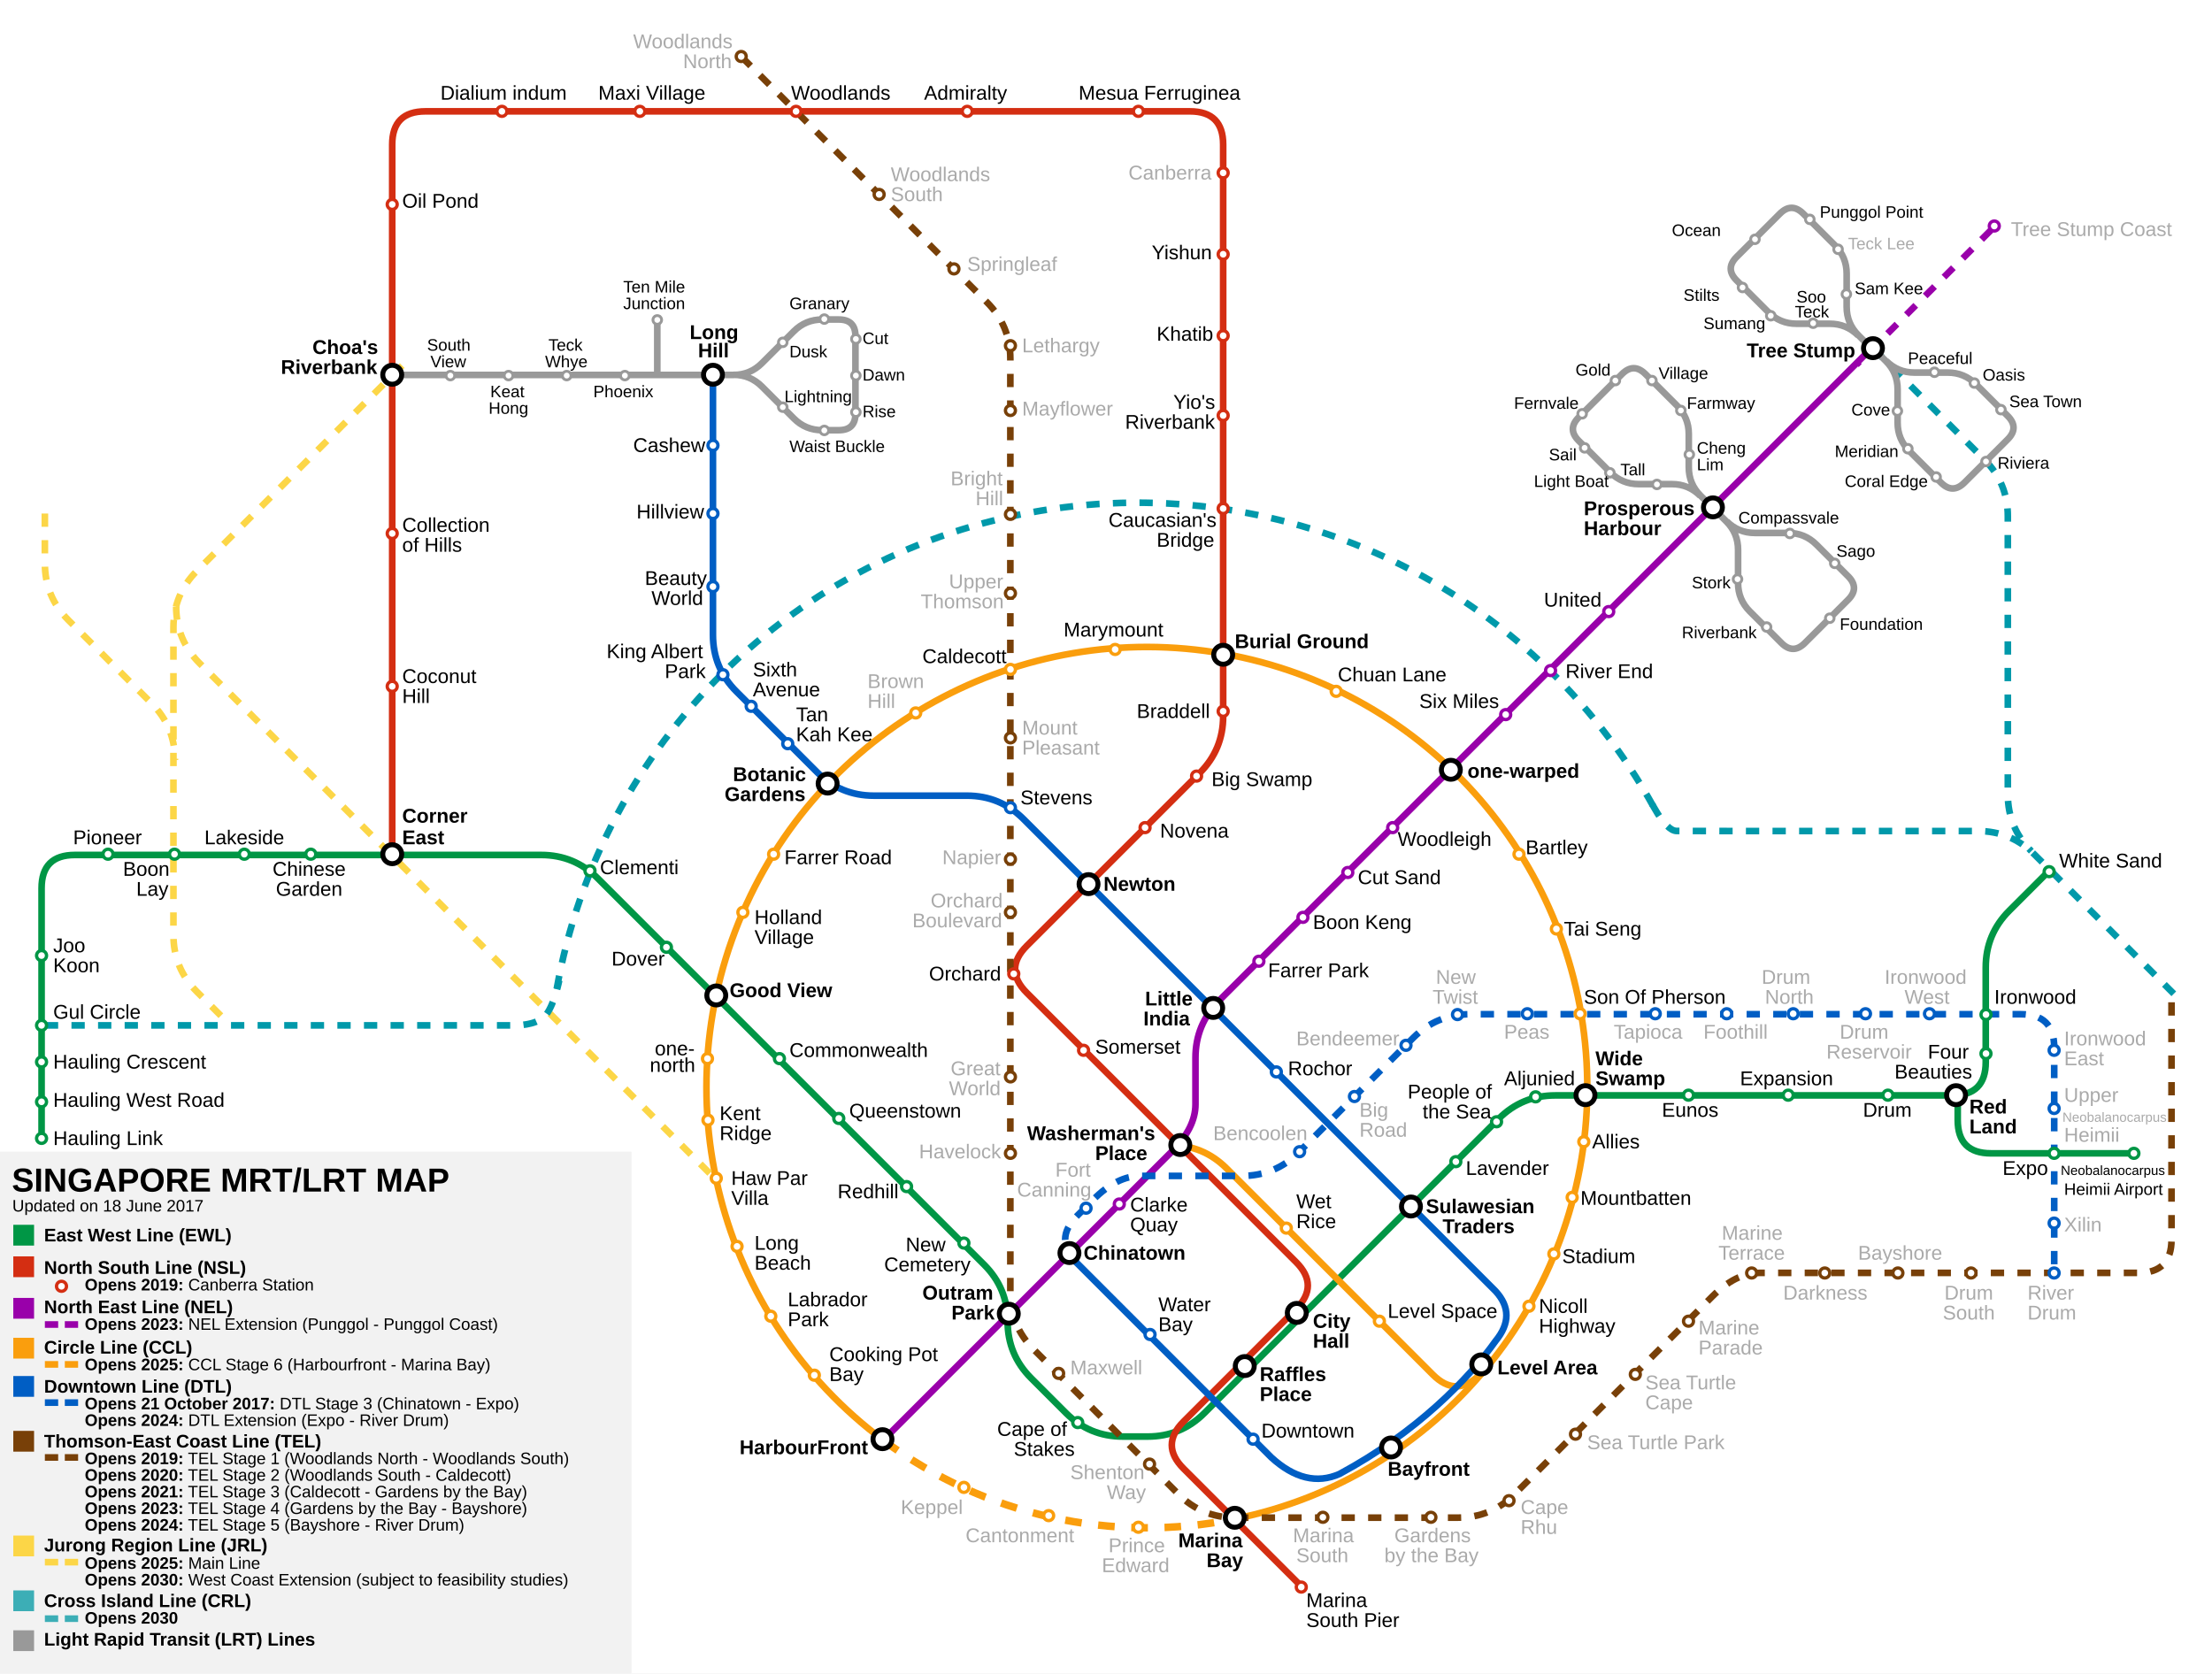
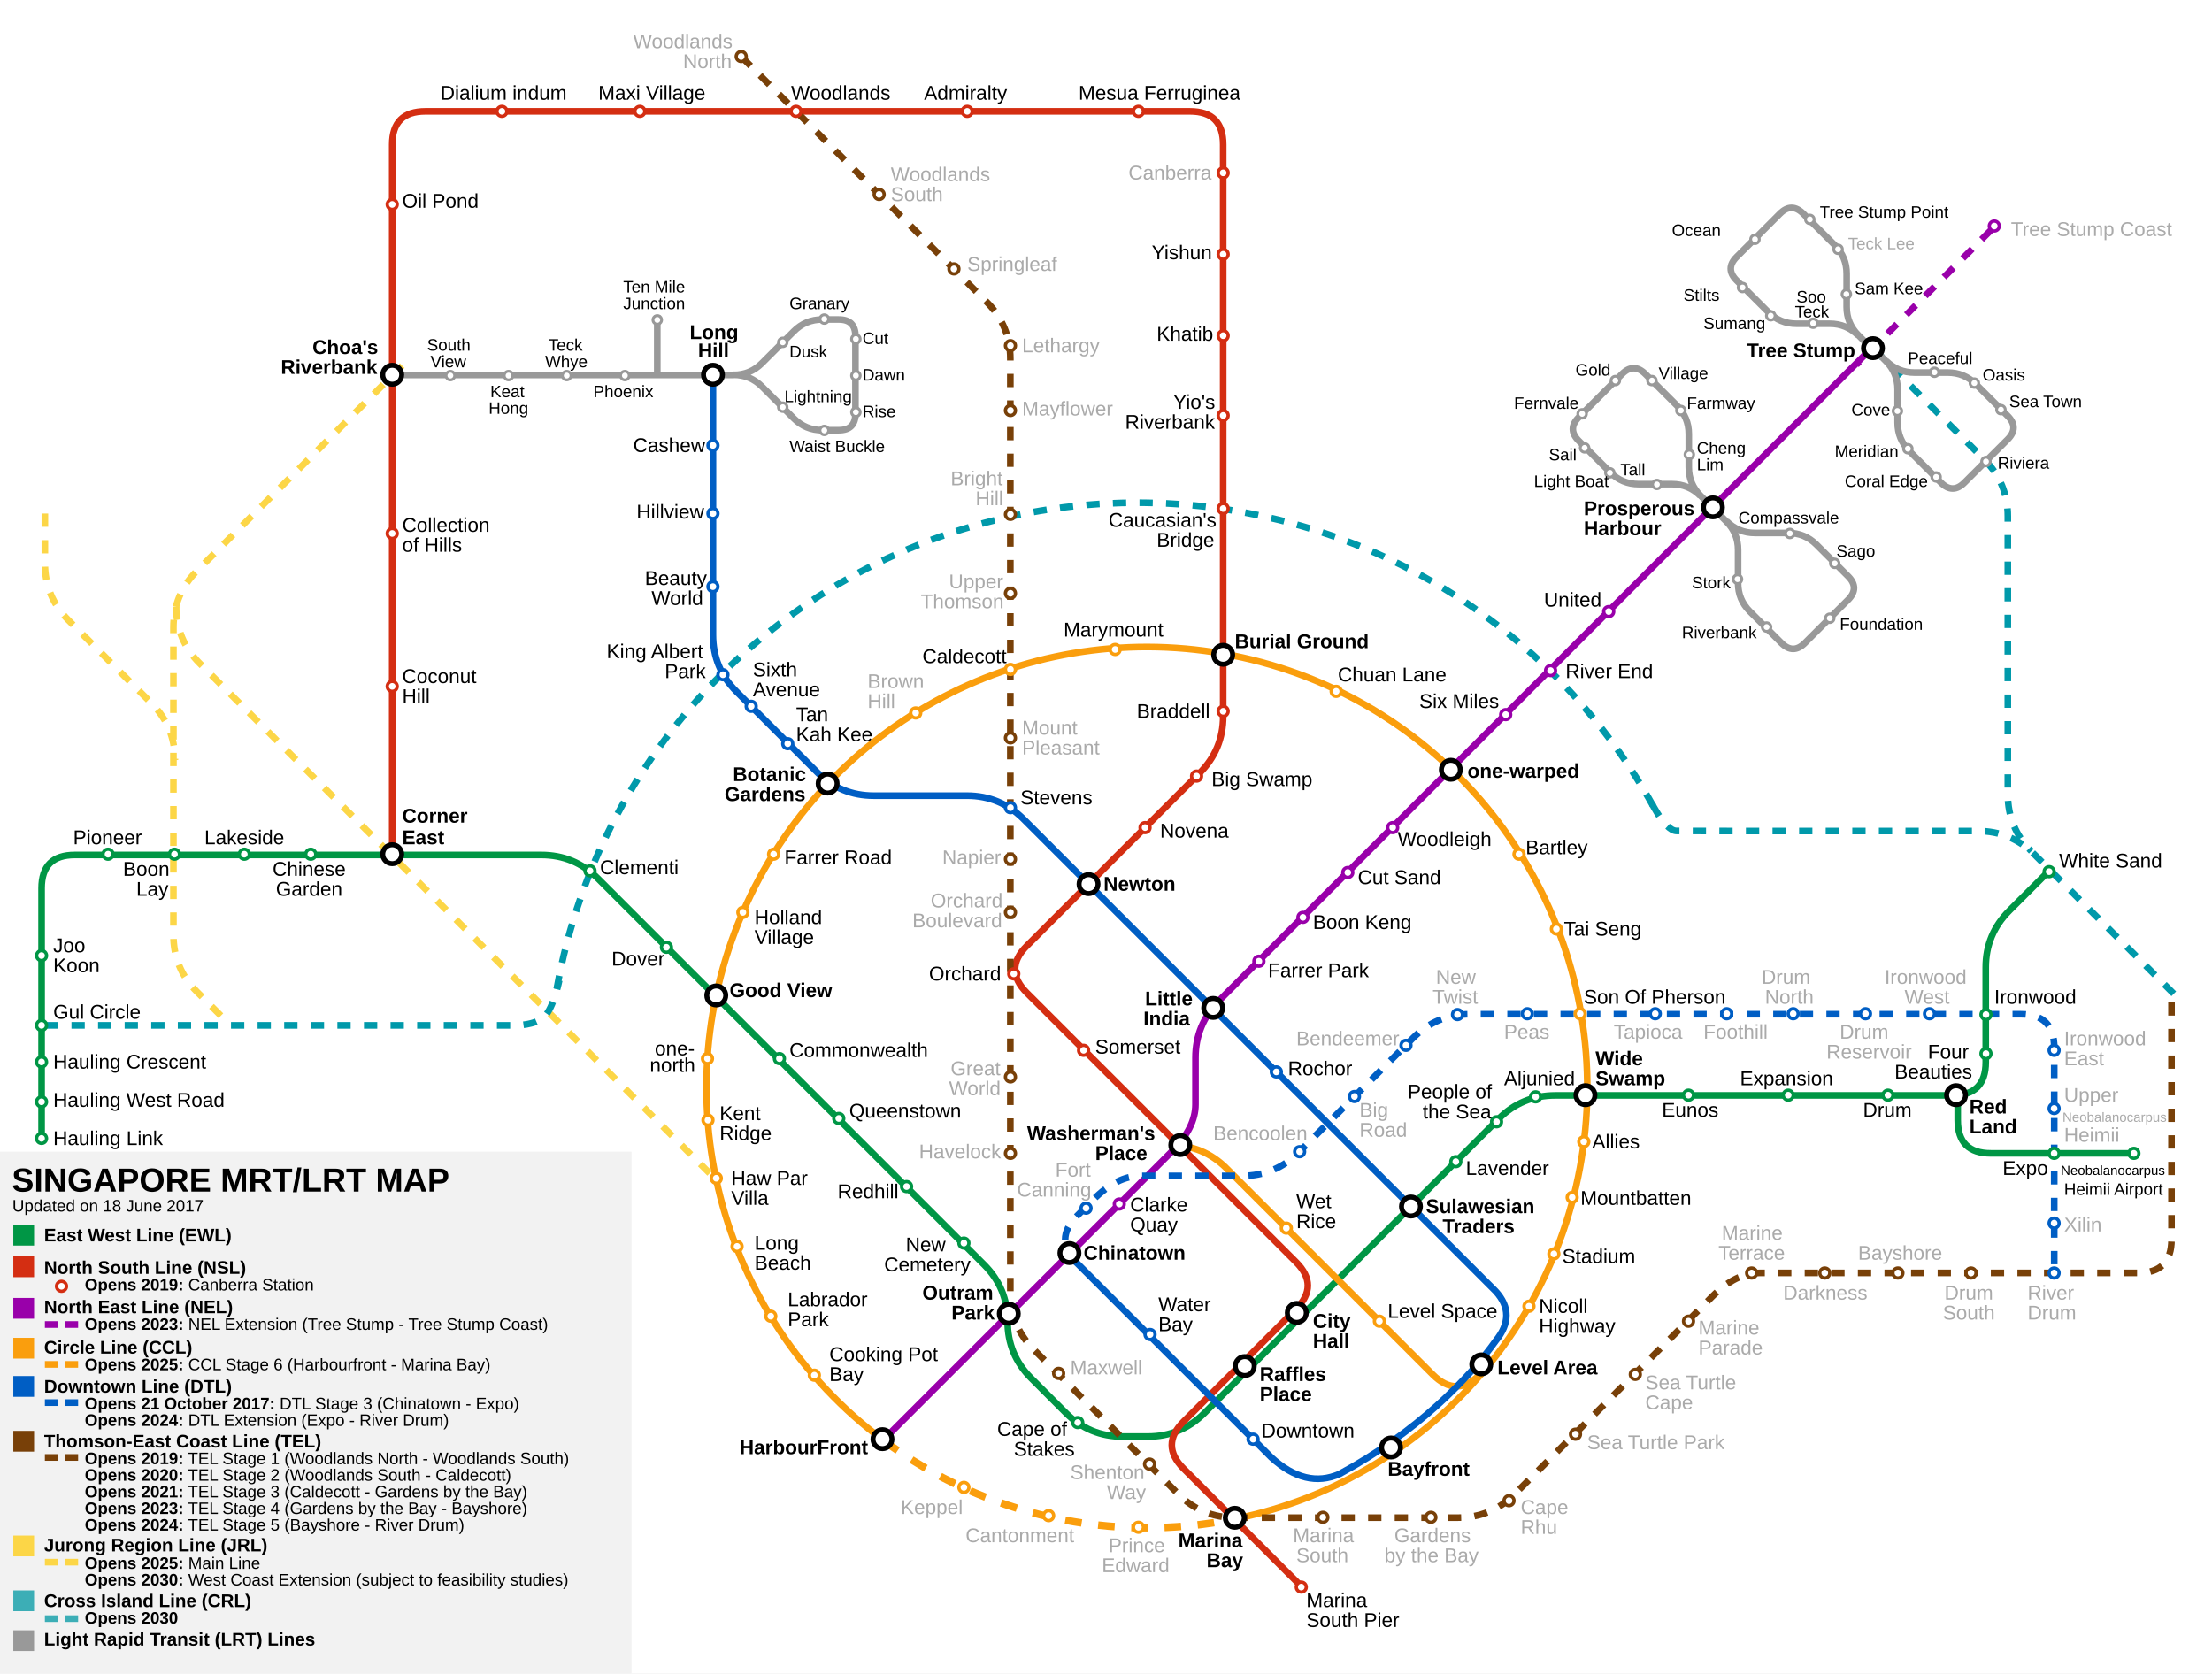
<svg xmlns="http://www.w3.org/2000/svg" version="1.1" height="1007" width="1331">
  <rect id="bg" height="1007" width="1331" y="0" x="0" fill="#ffffff" />
  <g id="legend">
    <rect id="lgbox" height="314" width="380" x="0" y="693" fill="#f2f2f2" />
    <g id="lglabels" font-family="Arial" line-height="100%" fill="#000000">
      <text id="lgtitle" x="7.1" y="717" font-size="20" font-weight="bold">SINGAPORE MRT/LRT MAP</text>
      <text id="lgupd" x="7.4" y="729" font-size="10">Updated on 18 June 2017</text>
      <text id="lgewl" x="26.5" y="747" font-size="11" font-weight="bold">East West Line (EWL)</text>
      <text id="lgnsl" x="26.5" y="766.5" font-size="11" font-weight="bold">North South Line (NSL)</text>
      <text id="lgewl2" x="51" y="776.5" font-size="10">
        <tspan font-weight="bold">Opens 2019:</tspan> Canberra Station            
            </text>
      <text id="lgnel" x="26.5" y="790.2" font-size="11" font-weight="bold">North East Line (NEL)</text>
      <text id="lgnel2" x="51" y="800.2" font-size="10">
-         <tspan font-weight="bold">Opens 2023:</tspan> NEL Extension (Punggol - Punggol Coast)            
+         <tspan font-weight="bold">Opens 2023:</tspan> NEL Extension (Tree Stump - Tree Stump Coast)
            </text>
      <text id="lgccl" x="26.5" y="814.5" font-size="11" font-weight="bold">Circle Line (CCL)</text>
      <text id="lgccl6" x="51" y="824.5" font-size="10">
        <tspan font-weight="bold">Opens 2025:</tspan> CCL Stage 6 (Harbourfront - Marina Bay)            
            </text>
      <text id="lgdtl" x="26.5" y="838" font-size="11" font-weight="bold">Downtown Line (DTL)</text>
      <text id="lgdtl3" x="51" y="848" font-size="10">
        <tspan font-weight="bold">Opens 21 October 2017:</tspan> DTL Stage 3 (Chinatown - Expo)            
            </text>
      <text id="lgdtl4" x="51" y="858" font-size="10">
        <tspan font-weight="bold">Opens 2024:</tspan> DTL Extension (Expo - River Drum)            
            </text>
      <text id="lgtel" x="26.5" y="871" font-size="11" font-weight="bold">Thomson-East Coast Line (TEL)</text>
      <text id="lgtel1" x="51" y="881" font-size="10">
        <tspan font-weight="bold">Opens 2019:</tspan> TEL Stage 1 (Woodlands North - Woodlands South)            
            </text>
      <text id="lgtel2" x="51" y="891" font-size="10">
        <tspan font-weight="bold">Opens 2020:</tspan> TEL Stage 2 (Woodlands South - Caldecott)            
            </text>
      <text id="lgtel3" x="51" y="901" font-size="10">
        <tspan font-weight="bold">Opens 2021:</tspan> TEL Stage 3 (Caldecott - Gardens by the Bay)            
            </text>
      <text id="lgtel4" x="51" y="911" font-size="10">
        <tspan font-weight="bold">Opens 2023:</tspan> TEL Stage 4 (Gardens by the Bay - Bayshore)            
            </text>
      <text id="lgtel5" x="51" y="921" font-size="10">
        <tspan font-weight="bold">Opens 2024:</tspan> TEL Stage 5 (Bayshore - River Drum)            
            </text>
      <text id="lgjrl" x="26.5" y="933.5" font-size="11" font-weight="bold">Jurong Region Line (JRL)</text>
      <text id="lgjrl1" x="51" y="944" font-size="10">
        <tspan font-weight="bold">Opens 2025:</tspan> Main Line            
            </text>
      <text id="lgjrl2" x="51" y="954" font-size="10">
        <tspan font-weight="bold">Opens 2030:</tspan> West Coast Extension (subject to feasibility studies)            
            </text>
      <text id="lgcrl" x="26.5" y="967" font-size="11" font-weight="bold">Cross Island Line (CRL)</text>
      <text id="lgcrl1" x="51" y="977" font-size="10" font-weight="bold">Opens 2030</text>
      <text id="lglrt" x="26.5" y="990.2" font-size="11" font-weight="bold">Light Rapid Transit (LRT) Lines</text>
    </g>
    <g id="lgcolorbox">
      <rect height="12.5" width="12.5" x="8" y="737" fill="#009645" />
      <rect height="12.5" width="12.5" x="8" y="756" fill="#d42e12" />
      <rect height="12.5" width="12.5" x="8" y="781" fill="#9900aa" />
      <rect height="12.5" width="12.5" x="8" y="805" fill="#fa9e0d" />
      <rect height="12.5" width="12.5" x="8" y="828" fill="#005ec4" />
      <rect height="12.5" width="12.5" x="8" y="861" fill="#784008" />
      <rect height="12.5" width="12.5" x="8" y="924" fill="#fcd647" />
      <rect height="12.5" width="12.5" x="8" y="957" fill="#3caeb6" />
      <rect height="12.5" width="12.5" x="8" y="981" fill="#999999" />
    </g>
    <g id="lgcolorpath" stroke-dasharray="8, 4" stroke-width="4" fill="none">
      <path d="m27 797h20" stroke="#9900aa" />
      <path d="m27 821h20" stroke="#fa9e0d" />
      <path d="m27 844h20" stroke="#005ec4" />
      <path d="m27 877h20" stroke="#784008" />
      <path d="m27 940h20" stroke="#fcd647" />
      <path d="m27 974h20" stroke="#3caeb6" />
    </g>
    <circle id="lgns12" cx="37" cy="774" r="3" stroke="#d42e12" fill="#ffffff" stroke-width="2" />
  </g>
  <g id="lines" fill="none" stroke-width="4">
    <g id="ewl" stroke="#009645">
      <path d="m1178 658v16q0 20 20 20h84" />
      <path d="m1234 523-25 25 q-14.14 14.14-14.14 34.14 v57 q0 20 -20 20 h-239 q-20 0 -34.14 14.14 l-177 177 q-14.14 14.14-34.14 14.14 h-15 q-20 0 -34.14 -14.14 l-21-21 q-14.14-14.14-14.14-34.14 q0-20-14.14-34.14 l-232.4-232.4 q-14.14-14.14-34.14-14.14 h-280.6 q-20 0-20 20 v147" />
    </g>
    <g id="nsl" stroke="#d42e12">
      <path d="m236 514v-427q0-20 20-20h460q20 0 20 20v344 q0 20-14.14 34.14 l-104 104 q-14.14 14.14 0 28.28 l162 162 q14.14 14.14 0 28.28 l-67.7 67.7 q-14.14 14.14 0 28.28 l72 72" />
    </g>
    <g id="nel" stroke="#9900aa">
      <path d="m532 866 l173.2-173.2 q14.14-14.14 14.14-28.28 v-28 q0 -20 14.14 -34.34 l390 -390" />
      <path id="nelex" d="m1198 138.46-81 81" stroke-dasharray="8, 8" />
    </g>
    <g id="ccl" stroke="#fa9e0d">
      <path d="m704 689q20 0 34.14 14.14 l124 124 q14.14 14.14 28.28 0" />
      <path d="m532 867 A 265 265 0 1 1 743 914" />
      <path id="cclex" d="m532 867 A 265 265 0 0 0 743 914" stroke-width="4.5" stroke-dasharray="10, 10" />
    </g>
    <g id="dtl" stroke="#005ec4">
      <path d="m429 225 v157 q0 20 14.14 34.14 l48.5 48.5 q14.14 14.14 34.14 14.14 h56 q20 0 34.14 14.14 l284 284 q13 14.14 0 30 c-16.1 22.6-47.3 54.9-93.9 80 q-20.34 9-41.1-10 l-121-121" />
    </g>
    <g id="dtlex" stroke="#005ec4" stroke-dasharray="8, 8">
      <path d="m648 760q-14.14 -14.14 0 -28.28 l10-10 q14.14-14.14 28.28-14.14 h61 q20 0 34.14 -14.14 l69-69 q14.14-14.14 34.14-14.14 h331.5 q20 0 20 20 v137" />
    </g>
    <g id="telex" stroke="#784008" stroke-dasharray="8, 8">
      <path d="m446 34 l147.8 147.8 q14.14 14.14 14.14 34.14 v562 q0 20 14.14 34.14 l87 87 q14.14 14.14 34.14 14.14 h134 q20 0 34.14 -14.14 l119 -119 q14.14 -14.14 28.28 -14.14 h228 q20 0 20 -20 v-145" />
    </g>
    <g id="jrlex" stroke="#fcd647" stroke-dasharray="8, 8">
      <path d="m242 220 l-123.5 123.5 q-14.14 14.14 -14.14 34.14 v185 q0 20 14.14 34.14 l20 20" />
      <path d="m27 309 v30 q0 20 14.14 34.14 l50 50 q14.14 14.14 14.14 34.14" />
      <path d="m106 365 q0 20 14.14 34.14 l310 310" />
    </g>
    <g id="crlex" stroke="#0099aa" stroke-dasharray="8, 8">
      <path d="m27 617h283s12.1 0.149 17.6-5.27c5.54-5.42 8.9-21.8 8.9-21.8" />
      <path d="m335 595 A 355 355 0 0 1 995 485.5" />
      <path d="m1308 598 l-83.8-83.8 q-14.14-14.14-34.14-14.14 h-151 s-14.8-0.018-30.2-0.049 c-7.76-0-17.1-21-17.1-21" />
      <path d="m1127 209.5 l67 67 q14.14 14.14 14.14 34.14 v167.4 q0 20 14.14 34.14" />
    </g>
    <g id="lrt" stroke="#999999">
      <path d="m234.4 225.6h207 q10 0 17.07-7.07 l19.2-19.2 q7.07-7.07 17.07-7.07 h10 q10 0 10 10 v46.6 q0 10-10 10 h-10 q-10 0-17.07-7.07 l-19.2-19.2 q-7.07-7.07-17.07-7.07" />
      <path d="m395.5 224.9v-35.2" />
      <path d="m1031 306 l-7.76-7.76 q-7.07-7.07-7.07-17.07 v-20 q0-10-7.07-17.07 l-19-19 q-7.07-7.07-14.14 0 l-26 26 q-7.07 7.07 0 14.14 l 19 19 q 7.07 7.07 17.07 7.07 h 20 q 10 0 17.07 7.07" />
      <path d="m1031 306 l 7.76 7.76 q 7.07 7.07 7.07 17.07 v 20 q0 10 7.07 17.07 l 19 19 q 7.07 7.07 14.14 0 l 26-26 q 7.07-7.07 0-14.14 l-19-19 q-7.07-7.07-17.07-7.07 h-20 q-10 0-17.07-7.07" />
      <path d="m1126 209.5 l-7.76-7.76 q-7.07-7.07-7.07-17.07 v-20 q0-10-7.07-17.07 l-19-19 q-7.07-7.07-14.14 0 l-26 26 q-7.07 7.07 0 14.14 l 19 19 q 7.07 7.07 17.07 7.07 h 20 q 10 0 17.07 7.07" />
      <path d="m1127 209.5 l 7.76 7.76 q 7.07 7.07 7.07 17.07 v 20 q0 10 7.07 17.07 l 19 19 q 7.07 7.07 14.14 0 l 26-26 q 7.07-7.07 0-14.14 l-19-19 q-7.07-7.07-17.07-7.07 h-20 q-10 0-17.07-7.07" />
    </g>
  </g>
  <g id="stns_icons" fill="#ffffff" stroke-width="2">
    <g id="stns_ewl" stroke="#009645">
      <circle id="cg1" cx="1236" cy="694" r="3" />
      <circle id="cg2" cx="1284" cy="694" r="3" />
      <circle id="ew1" cx="1233" cy="524.5" r="3" />
      <circle id="ew2" cx="1195" cy="610.5" r="3" />
      <circle id="ew3" cx="1195" cy="634" r="3" />
      <circle id="ew5" cx="1136" cy="659" r="3" />
      <circle id="ew6" cx="1076" cy="659" r="3" />
      <circle id="ew7" cx="1016" cy="659" r="3" />
      <circle id="ew9" cx="924" cy="660" r="3" />
      <circle id="ew10" cx="900.5" cy="675" r="3" />
      <circle id="ew11" cx="876" cy="699" r="3" />
      <circle id="ew15" cx="648.5" cy="856" r="3" />
      <circle id="ew17" cx="580" cy="748" r="3" />
      <circle id="ew18" cx="545.5" cy="714" r="3" />
      <circle id="ew19" cx="504.7" cy="673" r="3" />
      <circle id="ew20" cx="469" cy="637" r="3" />
      <circle id="ew22" cx="401" cy="570" r="3" />
      <circle id="ew23" cx="355" cy="524" r="3" />
      <circle id="ew25" cx="187" cy="514" r="3" />
      <circle id="ew26" cx="147" cy="514" r="3" />
      <circle id="ew27" cx="105" cy="514" r="3" />
      <circle id="ew28" cx="65" cy="514" r="3" />
      <circle id="ew29" cx="25" cy="575" r="3" />
      <circle id="ew30" cx="25" cy="617" r="3" />
      <circle id="ew31" cx="25" cy="639" r="3" />
      <circle id="ew32" cx="25" cy="663" r="3" />
      <circle id="ew33" cx="25" cy="685" r="3" />
    </g>
    <g id="stns_nsl" stroke="#d42e12">
      <circle id="ns2" cx="236" cy="413" r="3" />
      <circle id="ns3" cx="236" cy="321" r="3" />
      <circle id="ns5" cx="236" cy="123" r="3" />
      <circle id="ns7" cx="302" cy="67" r="3" />
      <circle id="ns8" cx="385" cy="67" r="3" />
      <circle id="ns9" cx="479" cy="67" r="3" />
      <circle id="ns10" cx="582" cy="67" r="3" />
      <circle id="ns11" cx="685" cy="67" r="3" />
      <circle id="ns12" cx="736" cy="104" r="3" />
      <circle id="ns13" cx="736" cy="153" r="3" />
      <circle id="ns14" cx="736" cy="202" r="3" />
      <circle id="ns15" cx="736" cy="250" r="3" />
      <circle id="ns16" cx="736" cy="306" r="3" />
      <circle id="ns18" cx="736" cy="428" r="3" />
      <circle id="ns19" cx="720" cy="467" r="3" />
      <circle id="ns20" cx="689" cy="498" r="3" />
      <circle id="ns22" cx="610" cy="586" r="3" />
      <circle id="ns23" cx="652" cy="632" r="3" />
      <circle id="ns28" cx="783" cy="955" r="3" />
    </g>
    <g id="stns_nel" stroke="#9900aa">
      <circle id="ne5" cx="673.5" cy="724.5" r="3" />
      <circle id="ne8" cx="757.5" cy="578.4" r="3" />
      <circle id="ne9" cx="784" cy="552" r="3" />
      <circle id="ne10" cx="811" cy="525" r="3" />
      <circle id="ne11" cx="838" cy="498" r="3" />
      <circle id="ne13" cx="906" cy="430" r="3" />
      <circle id="ne14" cx="933" cy="403.5" r="3" />
      <circle id="ne15" cx="968" cy="368" r="3" />
      <circle id="ne18" cx="1200" cy="136" r="3" />
    </g>
    <g id="stns_ccl" stroke="#fa9e0d">
      <circle id="cc2" cx="774" cy="739" r="3" />
      <circle id="cc3" cx="830" cy="795" r="3" />
      <circle id="cc5" cx="920" cy="786" r="3" />
      <circle id="cc6" cx="935" cy="754.5" r="3" />
      <circle id="cc7" cx="946" cy="720.5" r="3" />
      <circle id="cc8" cx="953" cy="687" r="3" />
      <circle id="cc10" cx="950.8" cy="610" r="3" />
      <circle id="cc11" cx="936.5" cy="559" r="3" />
      <circle id="cc12" cx="914" cy="514" r="3" />
      <circle id="cc14" cx="804" cy="416" r="3" />
      <circle id="cc16" cx="671" cy="390.8" r="3" />
      <circle id="cc17" cx="608" cy="402.8" r="3" />
      <circle id="cc18" cx="551" cy="429" r="3" />
      <circle id="cc20" cx="465.5" cy="514" r="3" />
      <circle id="cc21" cx="447" cy="549" r="3" />
      <circle id="cc23" cx="425.7" cy="637" r="3" />
      <circle id="cc24" cx="426" cy="674" r="3" />
      <circle id="cc25" cx="431" cy="709" r="3" />
      <circle id="cc26" cx="443.5" cy="750" r="3" />
      <circle id="cc27" cx="463.8" cy="792" r="3" />
      <circle id="cc28" cx="490" cy="827.5" r="3" />
      <circle id="cc30" cx="580" cy="895" r="3" />
      <circle id="cc31" cx="631" cy="912" r="3" />
      <circle id="cc32" cx="685" cy="919" r="3" />
    </g>
    <g id="stns_dtl" stroke="#005ec4">
      <circle id="dt2" cx="429" cy="268" r="3" />
      <circle id="dt3" cx="429" cy="309" r="3" />
      <circle id="dt5" cx="429" cy="353" r="3" />
      <circle id="dt6" cx="435" cy="406" r="3" />
      <circle id="dt7" cx="452" cy="425" r="3" />
      <circle id="dt8" cx="474" cy="447.5" r="3" />
      <circle id="dt10" cx="608" cy="486" r="3" />
      <circle id="dt13" cx="768" cy="645" r="3" />
      <circle id="dt17" cx="754" cy="866" r="3" />
      <circle id="dt18" cx="692" cy="803" r="3" />
      <circle id="dt20" cx="653.5" cy="727" r="3" />
      <circle id="dt21" cx="782" cy="693" r="3" />
      <circle id="dt22" cx="815" cy="659.8" r="3" />
      <circle id="dt23" cx="846" cy="629" r="3" />
      <circle id="dt24" cx="877" cy="610.5" r="3" />
      <circle id="dt25" cx="919" cy="610" r="3" />
      <circle id="dt27" cx="996" cy="610" r="3" />
      <circle id="dt28" cx="1039" cy="610" r="3" />
      <circle id="dt29" cx="1079" cy="610" r="3" />
      <circle id="dt30" cx="1122.5" cy="610" r="3" />
      <circle id="dt31" cx="1161" cy="610" r="3" />
      <circle id="dt33" cx="1236" cy="632" r="3" />
      <circle id="dt34" cx="1236" cy="667" r="3" />
      <circle id="dt36" cx="1236" cy="736" r="3" />
      <circle id="dt37" cx="1236" cy="766" r="3" />
    </g>
    <g id="stns_tel" stroke="#784008">
      <circle id="te1" cx="446" cy="34" r="3" />
      <circle id="te3" cx="529" cy="117" r="3" />
      <circle id="te4" cx="574" cy="161.8" r="3" />
      <circle id="te5" cx="608" cy="208" r="3" />
      <circle id="te6" cx="608" cy="247" r="3" />
      <circle id="te7" cx="608" cy="309.5" r="3" />
      <circle id="te8" cx="608" cy="357" r="3" />
      <circle id="te10" cx="608" cy="444" r="3" />
      <circle id="te12" cx="608" cy="517" r="3" />
      <circle id="te13" cx="608" cy="549" r="3" />
      <circle id="te15" cx="608" cy="648" r="3" />
      <circle id="te16" cx="608" cy="694" r="3" />
      <circle id="te18" cx="637" cy="826.4" r="3" />
      <circle id="te19" cx="691.7" cy="881" r="3" />
      <circle id="te21" cx="796" cy="913" r="3" />
      <circle id="te22" cx="861" cy="913" r="3" />
      <circle id="te23" cx="908" cy="903" r="3" />
      <circle id="te24" cx="948" cy="863" r="3" />
      <circle id="te25" cx="984" cy="827" r="3" />
      <circle id="te26" cx="1016" cy="795" r="3" />
      <circle id="te27" cx="1054" cy="766" r="3" />
      <circle id="te28" cx="1098" cy="766" r="3" />
      <circle id="te29" cx="1142" cy="766" r="3" />
      <circle id="te30" cx="1186" cy="766" r="3" />
    </g>
    <g id="stns_ints" stroke="#000000" stroke-width="3">
      <circle id="cc1" cx="710.2" cy="689" r="5.7" />
      <circle id="ce2" cx="743" cy="913.3" r="5.7" />
      <circle id="ce1" cx="837" cy="871" r="5.7" />
      <circle id="cc4" cx="891.3" cy="821" r="5.7" />
      <circle id="cc9" cx="954" cy="659" r="5.7" />
      <circle id="cc13" cx="873" cy="463.2" r="5.7" />
      <circle id="cc15" cx="736" cy="394" r="5.7" />
      <circle id="cc19" cx="498" cy="471.5" r="5.7" />
      <circle id="cc22" cx="431" cy="599" r="5.7" />
      <circle id="cc29" cx="531" cy="866" r="5.7" />
      <circle id="ew4" cx="1177" cy="659" r="5.7" />
      <circle id="ew12" cx="849" cy="726" r="5.7" />
      <circle id="ew13" cx="780.3" cy="790" r="5.7" />
      <circle id="ew14" cx="749" cy="822" r="5.7" />
      <circle id="ew16" cx="607" cy="790.5" r="5.7" />
      <circle id="ew24" cx="236" cy="514" r="5.7" />
      <circle id="ne4" cx="643.5" cy="754" r="5.7" />
      <circle id="ne7" cx="730" cy="606.5" r="5.7" />
      <circle id="ne16" cx="1030.7" cy="305.3" r="5.7" />
      <circle id="ne17" cx="1127" cy="209.5" r="5.7" />
      <circle id="ns4" cx="236" cy="225.5" r="5.7" />
      <circle id="ns21" cx="655" cy="532" r="5.7" />
      <circle id="dt1" cx="429" cy="225.5" r="5.7" />
    </g>
    <g id="stns_bplrt" stroke="#999999" stroke-width="1.7">
      <circle id="bp2" cx="271" cy="226" r="2.6" />
      <circle id="bp3" cx="306" cy="226" r="2.6" />
      <circle id="bp4" cx="341" cy="226" r="2.6" />
      <circle id="bp5" cx="376" cy="226" r="2.6" />
      <circle id="bp14" cx="395.5" cy="192.5" r="2.6" />
      <circle id="bp7" cx="471" cy="245" r="2.6" />
      <circle id="bp8" cx="496" cy="259" r="2.6" />
      <circle id="bp9" cx="515" cy="248" r="2.6" />
      <circle id="bp10" cx="515" cy="226" r="2.6" />
      <circle id="bp11" cx="515" cy="204" r="2.6" />
      <circle id="bp12" cx="496" cy="192" r="2.6" />
      <circle id="bp13" cx="471" cy="206" r="2.6" />
    </g>
    <g id="stns_sklrt" stroke="#999999" stroke-width="1.7">
      <circle id="se1" cx="1077" cy="321" r="2.6" />
      <circle id="se2" cx="1104" cy="339" r="2.6" />
      <circle id="se3" cx="1101" cy="372" r="2.6" />
      <circle id="se4" cx="1063" cy="377.3" r="2.6" />
      <circle id="se5" cx="1045.5" cy="348.5" r="2.6" />
      <circle id="sw1" cx="1016.5" cy="273.5" r="2.6" />
      <circle id="sw2" cx="1011.4" cy="247" r="2.6" />
      <circle id="sw3" cx="994" cy="229" r="2.6" />
      <circle id="sw4" cx="972" cy="229" r="2.6" />
      <circle id="sw5" cx="952" cy="249" r="2.6" />
      <circle id="sw6" cx="953.5" cy="269.5" r="2.6" />
      <circle id="sw7" cx="968.7" cy="284.5" r="2.6" />
      <circle id="sw8" cx="997" cy="291.5" r="2.6" />
    </g>
    <g id="stns_pglrt" stroke="#999999" stroke-width="1.7">
      <circle id="pe1" cx="1141.7" cy="247.3" r="2.6" />
      <circle id="pe2" cx="1148" cy="270" r="2.6" />
      <circle id="pe3" cx="1165" cy="287" r="2.6" />
      <circle id="pe4" cx="1195" cy="277.7" r="2.6" />
      <circle id="pe5" cx="1204" cy="246.5" r="2.6" />
      <circle id="pe6" cx="1188" cy="230.5" r="2.6" />
      <circle id="pe7" cx="1164" cy="224" r="2.6" />
      <circle id="pw1" cx="1111" cy="177" r="2.6" />
      <circle id="pw2" cx="1106" cy="150" r="2.6" />
      <circle id="pw3" cx="1089" cy="132" r="2.6" />
      <circle id="pw4" cx="1056" cy="144" r="2.6" />
      <circle id="pw5" cx="1048.5" cy="173" r="2.6" />
      <circle id="pw6" cx="1065.5" cy="190" r="2.6" />
      <circle id="pw7" cx="1091" cy="194.5" r="2.6" />
    </g>
  </g>
  <g id="stns_labels" font-family="Arial" line-height="100%">
    <g id="lbewl" fill="#000000">
      <text id="lbcg1" x="1205" y="707" font-size="12">Expo</text>
      <text id="lbcg2a" x="1240" y="707" font-size="8">Neobalanocarpus</text>
      <text id="lbcg2b" x="1242" y="719" font-size="10">Heimii Airport</text>
      <text id="lbew1" x="1239" y="522" font-size="12">White Sand</text>
      <text id="lbew2" x="1200" y="604" font-size="12">Ironwood</text>
      <text id="lbew3a" x="1160" y="637" font-size="12">Four</text>
      <text id="lbew3b" x="1140" y="649" font-size="12">Beauties</text>
      <text id="lbew5" x="1121" y="672" font-size="12">Drum</text>
      <text id="lbew6" x="1047" y="653" font-size="12">Expansion</text>
      <text id="lbew7" x="1000" y="672" font-size="12">Eunos</text>
      <text id="lbew9" x="905" y="653" font-size="12">Aljunied</text>
      <text id="lbew10a" x="847" y="661" font-size="12">People of</text>
      <text id="lbew10b" x="856" y="673" font-size="12">the Sea</text>
      <text id="lbew11" x="882" y="707" font-size="12">Lavender</text>
      <text id="lbew15a" x="600" y="864" font-size="12">Cape of</text>
      <text id="lbew15b" x="610" y="876" font-size="12">Stakes</text>
      <text id="lbew17a" x="545" y="753" font-size="12">New</text>
      <text id="lbew17b" x="532" y="765" font-size="12">Cemetery</text>
      <text id="lbew18" x="504" y="721" font-size="12">Redhill</text>
      <text id="lbew19" x="511" y="672.5" font-size="12">Queenstown</text>
      <text id="lbew20" x="475" y="636" font-size="12">Commonwealth</text>
      <text id="lbew22" x="368" y="581" font-size="12">Dover</text>
      <text id="lbew23" x="361" y="526" font-size="12">Clementi</text>
      <text id="lbew25a" x="164" y="527" font-size="12">Chinese</text>
      <text id="lbew25b" x="166" y="539" font-size="12">Garden</text>
      <text id="lbew26" x="123" y="508" font-size="12">Lakeside</text>
      <text id="lbew27a" x="74" y="527" font-size="12">Boon</text>
      <text id="lbew27b" x="82" y="539" font-size="12">Lay</text>
      <text id="lbew28" x="44" y="508" font-size="12">Pioneer</text>
      <text id="lbew29a" x="32" y="573" font-size="12">Joo </text>
      <text id="lbew29b" x="32" y="585" font-size="12">Koon </text>
      <text id="lbew30" x="32" y="613" font-size="12">Gul Circle</text>
      <text id="lbew31" x="32" y="643" font-size="12">Hauling Crescent</text>
      <text id="lbew32" x="32" y="666" font-size="12">Hauling West Road</text>
      <text id="lbew33" x="32" y="689" font-size="12">Hauling Link</text>
    </g>
    <g id="lbnsl" fill="#000000">
      <text id="lbns2a" x="242" y="411" font-size="12">Coconut</text>
      <text id="lbns2b" x="242" y="423" font-size="12">Hill</text>
      <text id="lbns3a" x="242" y="320" font-size="12">Collection</text>
      <text id="lbns3b" x="242" y="332" font-size="12">of Hills</text>
      <text id="lbns5" x="242" y="125" font-size="12">Oil Pond</text>
      <text id="lbns7" x="265" y="60" font-size="12">Dialium indum</text>
      <text id="lbns8" x="360" y="60" font-size="12">Maxi Village</text>
      <text id="lbns9" x="476" y="60" font-size="12">Woodlands</text>
      <text id="lbns10" x="556" y="60" font-size="12">Admiralty</text>
      <text id="lbns11" x="649" y="60" font-size="12">Mesua Ferruginea</text>
      <text id="lbns12" x="679" y="108" font-size="12" fill="#aaaaaa">Canberra</text>
      <text id="lbns13" x="693" y="156" font-size="12">Yishun</text>
      <text id="lbns14" x="696" y="205" font-size="12">Khatib</text>
      <text id="lbns15a" x="706" y="246" font-size="12">Yio's</text>
      <text id="lbns15b" x="677" y="258" font-size="12">Riverbank</text>
      <text id="lbns16a" x="667" y="317" font-size="12">Caucasian's</text>
      <text id="lbns16b" x="696" y="329" font-size="12">Bridge</text>
      <text id="lbns18" x="684" y="432" font-size="12">Braddell</text>
      <text id="lbns19" x="729" y="473" font-size="12">Big Swamp</text>
      <text id="lbns20" x="698" y="504" font-size="12">Novena</text>
      <text id="lbns22" x="559" y="590" font-size="12">Orchard</text>
      <text id="lbns23" x="659" y="634" font-size="12">Somerset</text>
      <text id="lbns28a" x="786" y="967" font-size="12">Marina</text>
      <text id="lbns28b" x="786" y="979" font-size="12">South Pier</text>
    </g>
    <g id="lbnel" fill="#000000">
      <text id="lbne5a" x="680" y="729" font-size="12">Clarke</text>
      <text id="lbne5b" x="680" y="741" font-size="12">Quay</text>
      <text id="lbne8" x="763" y="588" font-size="12">Farrer Park</text>
      <text id="lbne9" x="790" y="559" font-size="12">Boon Keng</text>
      <text id="lbne10" x="817" y="532" font-size="12">Cut Sand</text>
      <text id="lbne11" x="841" y="509" font-size="12">Woodleigh</text>
      <text id="lbne13" x="854" y="426" font-size="12">Six Miles</text>
      <text id="lbne14" x="942" y="408" font-size="12">River End</text>
      <text id="lbne15" x="929" y="365" font-size="12">United</text>
      <text id="lbns12" x="1210" y="142" font-size="12" fill="#aaaaaa">Tree Stump Coast</text>
    </g>
    <g id="lbccl" fill="#000000">
      <text id="lbcc2a" x="780" y="727" font-size="12">Wet</text>
      <text id="lbcc2b" x="780" y="739" font-size="12">Rice</text>
      <text id="lbcc3" x="835" y="793" font-size="12">Level Space</text>
      <text id="lbcc5a" x="926" y="790" font-size="12">Nicoll</text>
      <text id="lbcc5b" x="926" y="802" font-size="12">Highway</text>
      <text id="lbcc6" x="940" y="760" font-size="12">Stadium</text>
      <text id="lbcc7" x="951" y="725" font-size="12">Mountbatten</text>
      <text id="lbcc8" x="958" y="691" font-size="12">Allies</text>
      <text id="lbcc10" x="953" y="604" font-size="12">Son Of Pherson</text>
      <text id="lbcc11" x="941" y="563" font-size="12">Tai Seng</text>
      <text id="lbcc12" x="918" y="514" font-size="12">Bartley</text>
      <text id="lbcc14b" x="805" y="410" font-size="12">Chuan Lane</text>
      <text id="lbcc16" x="640" y="383" font-size="12">Marymount</text>
      <text id="lbcc17" x="555" y="399" font-size="12">Caldecott</text>
      <text id="lbcc20" x="472" y="520" font-size="12">Farrer Road</text>
      <text id="lbcc21a" x="454" y="556" font-size="12">Holland</text>
      <text id="lbcc21b" x="454" y="568" font-size="12">Village</text>
      <text id="lbcc23a" x="394" y="635" font-size="12">one-</text>
      <text id="lbcc23b" x="391" y="645" font-size="12">north</text>
      <text id="lbcc24a" x="433" y="674" font-size="12">Kent</text>
      <text id="lbcc24b" x="433" y="686" font-size="12">Ridge</text>
      <text id="lbcc25a" x="440" y="713" font-size="12">Haw Par</text>
      <text id="lbcc25b" x="440" y="725" font-size="12">Villa</text>
      <text id="lbcc26a" x="454" y="752" font-size="12">Long</text>
      <text id="lbcc26b" x="454" y="764" font-size="12">Beach</text>
      <text id="lbcc27a" x="474" y="786" font-size="12">Labrador</text>
      <text id="lbcc27b" x="474" y="798" font-size="12">Park</text>
      <text id="lbcc28a" x="499" y="819" font-size="12">Cooking Pot</text>
      <text id="lbcc28b" x="499" y="831" font-size="12">Bay</text>
    </g>
    <g id="lbcclex" fill="#aaaaaa">
      <text id="lbcc18a" x="522" y="414" font-size="12">Brown</text>
      <text id="lbcc18b" x="522" y="426" font-size="12">Hill</text>
      <text id="lbcc30" x="542" y="911" font-size="12">Keppel</text>
      <text id="lbcc31" x="581" y="928" font-size="12">Cantonment</text>
      <text id="lbcc32a" x="667" y="934" font-size="12">Prince</text>
      <text id="lbcc32b" x="663" y="946" font-size="12">Edward</text>
    </g>
    <g id="lbdtl" fill="#000000">
      <text id="lbdt2" x="381" y="272" font-size="12">Cashew</text>
      <text id="lbdt3" x="383" y="312" font-size="12">Hillview</text>
      <text id="lbdt5a" x="388" y="352" font-size="12">Beauty</text>
      <text id="lbdt5b" x="392" y="364" font-size="12">World</text>
      <text id="lbdt6a" x="365" y="396" font-size="12">King Albert</text>
      <text id="lbdt6b" x="400" y="408" font-size="12">Park</text>
      <text id="lbdt7a" x="453" y="407" font-size="12">Sixth</text>
      <text id="lbdt7b" x="453" y="419" font-size="12">Avenue</text>
      <text id="lbdt8a" x="479" y="434" font-size="12">Tan</text>
      <text id="lbdt8b" x="479" y="446" font-size="12">Kah Kee</text>
      <text id="lbdt10" x="614" y="484" font-size="12">Stevens</text>
      <text id="lbdt13" x="775" y="647" font-size="12">Rochor</text>
      <text id="lbdt17" x="759" y="865" font-size="12">Downtown</text>
      <text id="lbdt18a" x="697" y="789" font-size="12">Water</text>
      <text id="lbdt18b" x="697" y="801" font-size="12">Bay</text>
    </g>
    <g id="lbdtlex" fill="#aaaaaa">
      <text id="lbdt20a" x="635" y="708" font-size="12">Fort</text>
      <text id="lbdt20b" x="612" y="720" font-size="12">Canning</text>
      <text id="lbdt21" x="730" y="686" font-size="12">Bencoolen</text>
      <text id="lbdt22a" x="818" y="672" font-size="12">Big</text>
      <text id="lbdt22b" x="818" y="684" font-size="12">Road</text>
      <text id="lbdt23" x="780" y="629" font-size="12">Bendeemer</text>
      <text id="lbdt24a" x="864" y="592" font-size="12">New</text>
      <text id="lbdt24b" x="862" y="604" font-size="12">Twist</text>
      <text id="lbdt25" x="905" y="625" font-size="12">Peas</text>
      <text id="lbdt27" x="971" y="625" font-size="12">Tapioca</text>
      <text id="lbdt28a" x="1025" y="625" font-size="12">Foothill</text>
      <text id="lbdt29a" x="1060" y="592" font-size="12">Drum</text>
      <text id="lbdt29b" x="1062" y="604" font-size="12">North</text>
      <text id="lbdt30a" x="1107" y="625" font-size="12">Drum</text>
      <text id="lbdt30b" x="1099" y="637" font-size="12">Reservoir</text>
      <text id="lbdt31a" x="1134" y="592" font-size="12">Ironwood</text>
      <text id="lbdt31b" x="1146" y="604" font-size="12">West</text>
      <text id="lbdt33a" x="1242" y="629" font-size="12">Ironwood</text>
      <text id="lbdt33b" x="1242" y="641" font-size="12">East</text>
      <text id="lbdt34a" x="1242" y="663" font-size="12">Upper</text>
      <text id="lbdt34b" x="1241" y="675" font-size="8">Neobalanocarpus</text>
      <text id="lbdt343" x="1242" y="687" font-size="12">Heimii</text>
      <text id="lbdt36" x="1242" y="741" font-size="12">Xilin</text>
      <text id="lbdt37a" x="1220" y="782" font-size="12">River</text>
      <text id="lbdt37b" x="1220" y="794" font-size="12">Drum</text>
    </g>
    <g id="lbtelex" fill="#aaaaaa">
      <text id="lbte1a" x="381" y="29" font-size="12">Woodlands</text>
      <text id="lbte1b" x="411" y="41" font-size="12">North</text>
      <text id="lbte3a" x="536" y="109" font-size="12">Woodlands</text>
      <text id="lbte3b" x="536" y="121" font-size="12">South</text>
      <text id="lbte4" x="582" y="163" font-size="12">Springleaf</text>
      <text id="lbte5" x="615" y="212" font-size="12">Lethargy</text>
      <text id="lbte6" x="615" y="250" font-size="12">Mayflower</text>
      <text id="lbte7a" x="572" y="292" font-size="12">Bright</text>
      <text id="lbte7b" x="587" y="304" font-size="12">Hill</text>
      <text id="lbte8a" x="571" y="354" font-size="12">Upper</text>
      <text id="lbte8b" x="554" y="366" font-size="12">Thomson</text>
      <text id="lbte10a" x="615" y="442" font-size="12">Mount</text>
      <text id="lbte10b" x="615" y="454" font-size="12">Pleasant</text>
      <text id="lbte12" x="567" y="520" font-size="12">Napier</text>
      <text id="lbte13a" x="560" y="546" font-size="12">Orchard</text>
      <text id="lbte13b" x="549" y="558" font-size="12">Boulevard</text>
      <text id="lbte15a" x="572" y="647" font-size="12">Great</text>
      <text id="lbte15b" x="571" y="659" font-size="12">World</text>
      <text id="lbte16" x="553" y="697" font-size="12">Havelock</text>
      <text id="lbte18" x="644" y="827" font-size="12">Maxwell</text>
      <text id="lbte19a" x="644" y="890" font-size="12">Shenton</text>
      <text id="lbte19b" x="666" y="902" font-size="12">Way</text>
      <text id="lbte21a" x="778" y="928" font-size="12">Marina</text>
      <text id="lbte21b" x="780" y="940" font-size="12">South</text>
      <text id="lbte22a" x="839" y="928" font-size="12">Gardens</text>
      <text id="lbte22b" x="833" y="940" font-size="12">by the Bay</text>
      <text id="lbte23a" x="915" y="911" font-size="12">Cape</text>
      <text id="lbte23b" x="915" y="923" font-size="12">Rhu</text>
      <text id="lbte24" x="955" y="872" font-size="12">Sea Turtle Park</text>
      <text id="lbte25a" x="990" y="836" font-size="12">Sea Turtle</text>
      <text id="lbte25b" x="990" y="848" font-size="12">Cape</text>
      <text id="lbte26a" x="1022" y="803" font-size="12">Marine</text>
      <text id="lbte26b" x="1022" y="815" font-size="12">Parade</text>
      <text id="lbte27a" x="1036" y="746" font-size="12">Marine</text>
      <text id="lbte27b" x="1034" y="758" font-size="12">Terrace</text>
      <text id="lbte28" x="1073" y="782" font-size="12">Darkness</text>
      <text id="lbte29" x="1118" y="758" font-size="12">Bayshore</text>
      <text id="lbte30a" x="1170" y="782" font-size="12">Drum</text>
      <text id="lbte30b" x="1169" y="794" font-size="12">South</text>
    </g>
    <g id="lbint" fill="#000000" font-weight="bold">
      <text id="lbcc1a" x="618" y="686" font-size="12">Washerman's</text>
      <text id="lbcc1b" x="659" y="698" font-size="12">Place</text>
      <text id="lbce2a" x="709" y="931" font-size="12">Marina</text>
      <text id="lbce2b" x="726" y="943" font-size="12">Bay</text>
      <text id="lbce1" x="835" y="888" font-size="12">Bayfront</text>
      <text id="lbcc4" x="901" y="827" font-size="12">Level Area</text>
      <text id="lbcc9a" x="960" y="641" font-size="12">Wide</text>
      <text id="lbcc9b" x="960" y="653" font-size="12">Swamp</text>
      <text id="lbcc13" x="883" y="468" font-size="12">one-warped</text>
      <text id="lbcc15" x="743" y="390" font-size="12">Burial Ground</text>
      <text id="lbcc19a" x="441" y="470" font-size="12">Botanic</text>
      <text id="lbcc19b" x="436" y="482" font-size="12">Gardens</text>
      <text id="lbcc22" x="439" y="600" font-size="12">Good View</text>
      <text id="lbcc29" x="445" y="875" font-size="12">HarbourFront</text>
      <text id="lbew4a" x="1185" y="670" font-size="12">Red</text>
      <text id="lbew4b" x="1185" y="682" font-size="12">Land</text>
      <text id="lbew12a" x="858" y="730" font-size="12">Sulawesian</text>
      <text id="lbew12b" x="868" y="742" font-size="12">Traders</text>
      <text id="lbew13a" x="790" y="799" font-size="12">City</text>
      <text id="lbew13b" x="790" y="811" font-size="12">Hall</text>
      <text id="lbew14a" x="758" y="831" font-size="12">Raffles</text>
      <text id="lbew14b" x="758" y="843" font-size="12">Place</text>
      <text id="lbew16a" x="555" y="782" font-size="12">Outram</text>
      <text id="lbew16b" x="572.5" y="794" font-size="12">Park</text>
      <text id="lbew24a" x="242" y="495" font-size="12">Corner</text>
      <text id="lbew24b" x="242" y="508" font-size="12">East</text>
      <text id="lbns4a" x="188" y="213" font-size="12">Choa's</text>
      <text id="lbns4b" x="169" y="225" font-size="12">Riverbank</text>
      <text id="lbns21" x="664" y="536" font-size="12">Newton</text>
      <text id="lbne4" x="652" y="758" font-size="12">Chinatown</text>
      <text id="lbne7a" x="689" y="605" font-size="12">Little</text>
      <text id="lbne7b" x="688" y="617" font-size="12">India</text>
      <text id="lbne16a" x="953" y="310" font-size="12">Prosperous</text>
      <text id="lbne16b" x="953" y="322" font-size="12">Harbour</text>
      <text id="lbne17" x="1051" y="215" font-size="12">Tree Stump</text>
      <text id="lbdt1a" x="415" y="204" font-size="12">Long</text>
      <text id="lbdt1b" x="420" y="215" font-size="12">Hill</text>
    </g>
    <g id="lbbpl" fill="#000000">
      <text id="lbbp2a" x="257" y="211" font-size="10">South</text>
      <text id="lbbp2b" x="259" y="221" font-size="10">View</text>
      <text id="lbbp3a" x="295" y="239" font-size="10">Keat</text>
      <text id="lbbp3b" x="294" y="249" font-size="10">Hong</text>
      <text id="lbbp4a" x="330" y="211" font-size="10">Teck</text>
      <text id="lbbp4b" x="328" y="221" font-size="10">Whye</text>
      <text id="lbbp5" x="357" y="239" font-size="10">Phoenix</text>
      <text id="lbbp14a" x="375" y="176" font-size="10">Ten Mile</text>
      <text id="lbbp14b" x="375" y="186" font-size="10">Junction</text>
      <text id="lbbp7" x="472" y="242" font-size="10">Lightning</text>
      <text id="lbbp8" x="475" y="272" font-size="10">Waist Buckle</text>
      <text id="lbbp9" x="519" y="251" font-size="10">Rise</text>
      <text id="lbbp10" x="519" y="229" font-size="10">Dawn</text>
      <text id="lbbp11" x="519" y="207" font-size="10">Cut</text>
      <text id="lbbp12" x="475" y="186" font-size="10">Granary</text>
      <text id="lbbp13" x="475" y="215" font-size="10">Dusk</text>
    </g>
    <g id="lbskl" fill="#000000">
      <text id="lbse1" x="1046" y="315" font-size="10">Compassvale</text>
      <text id="lbse2" x="1105" y="335" font-size="10">Sago</text>
      <text id="lbse3" x="1107" y="379" font-size="10">Foundation</text>
      <text id="lbse4" x="1012" y="384" font-size="10">Riverbank</text>
      <text id="lbse5" x="1018" y="354" font-size="10">Stork</text>
      <text id="lbsw1a" x="1021" y="273" font-size="10">Cheng</text>
      <text id="lbsw1b" x="1021" y="283" font-size="10">Lim</text>
      <text id="lbsw2" x="1015" y="246" font-size="10">Farmway</text>
      <text id="lbsw3" x="998" y="228" font-size="10">Village</text>
      <text id="lbsw4" x="948" y="226" font-size="10">Gold</text>
      <text id="lbsw5" x="911" y="246" font-size="10">Fernvale</text>
      <text id="lbsw6" x="932" y="277" font-size="10">Sail</text>
      <text id="lbsw7" x="923" y="293" font-size="10">Light Boat</text>
      <text id="lbsw8" x="975" y="286" font-size="10">Tall</text>
    </g>
    <g id="lbpgl" fill="#000000">
      <text id="lbpe1" x="1114" y="250" font-size="10">Cove</text>
      <text id="lbpe2" x="1104" y="275" font-size="10">Meridian</text>
      <text id="lbpe3" x="1110" y="293" font-size="10">Coral Edge</text>
      <text id="lbpe4" x="1202" y="282" font-size="10">Riviera</text>
      <text id="lbpe5" x="1209" y="245" font-size="10">Sea Town</text>
      <text id="lbpe6" x="1193" y="229" font-size="10">Oasis</text>
      <text id="lbpe7" x="1148" y="219" font-size="10">Peaceful</text>
      <text id="lbpw1" x="1116" y="177" font-size="10">Sam Kee</text>
      <text id="lbpw2" x="1112" y="150" font-size="10" fill="#aaaaaa">Teck Lee</text>
-       <text id="lbpw3" x="1095" y="131" font-size="10">Punggol Point</text>
+       <text id="lbpw3" x="1095" y="131" font-size="10">Tree Stump Point</text>
      <text id="lbpw4" x="1006" y="142" font-size="10">Ocean</text>
      <text id="lbpw5" x="1013" y="181" font-size="10">Stilts</text>
      <text id="lbpw6" x="1025" y="198" font-size="10">Sumang</text>
      <text id="lbpw7a" x="1081" y="182" font-size="10">Soo</text>
      <text id="lbpw7b" x="1080" y="191" font-size="10">Teck</text>
    </g>
  </g>
</svg>
